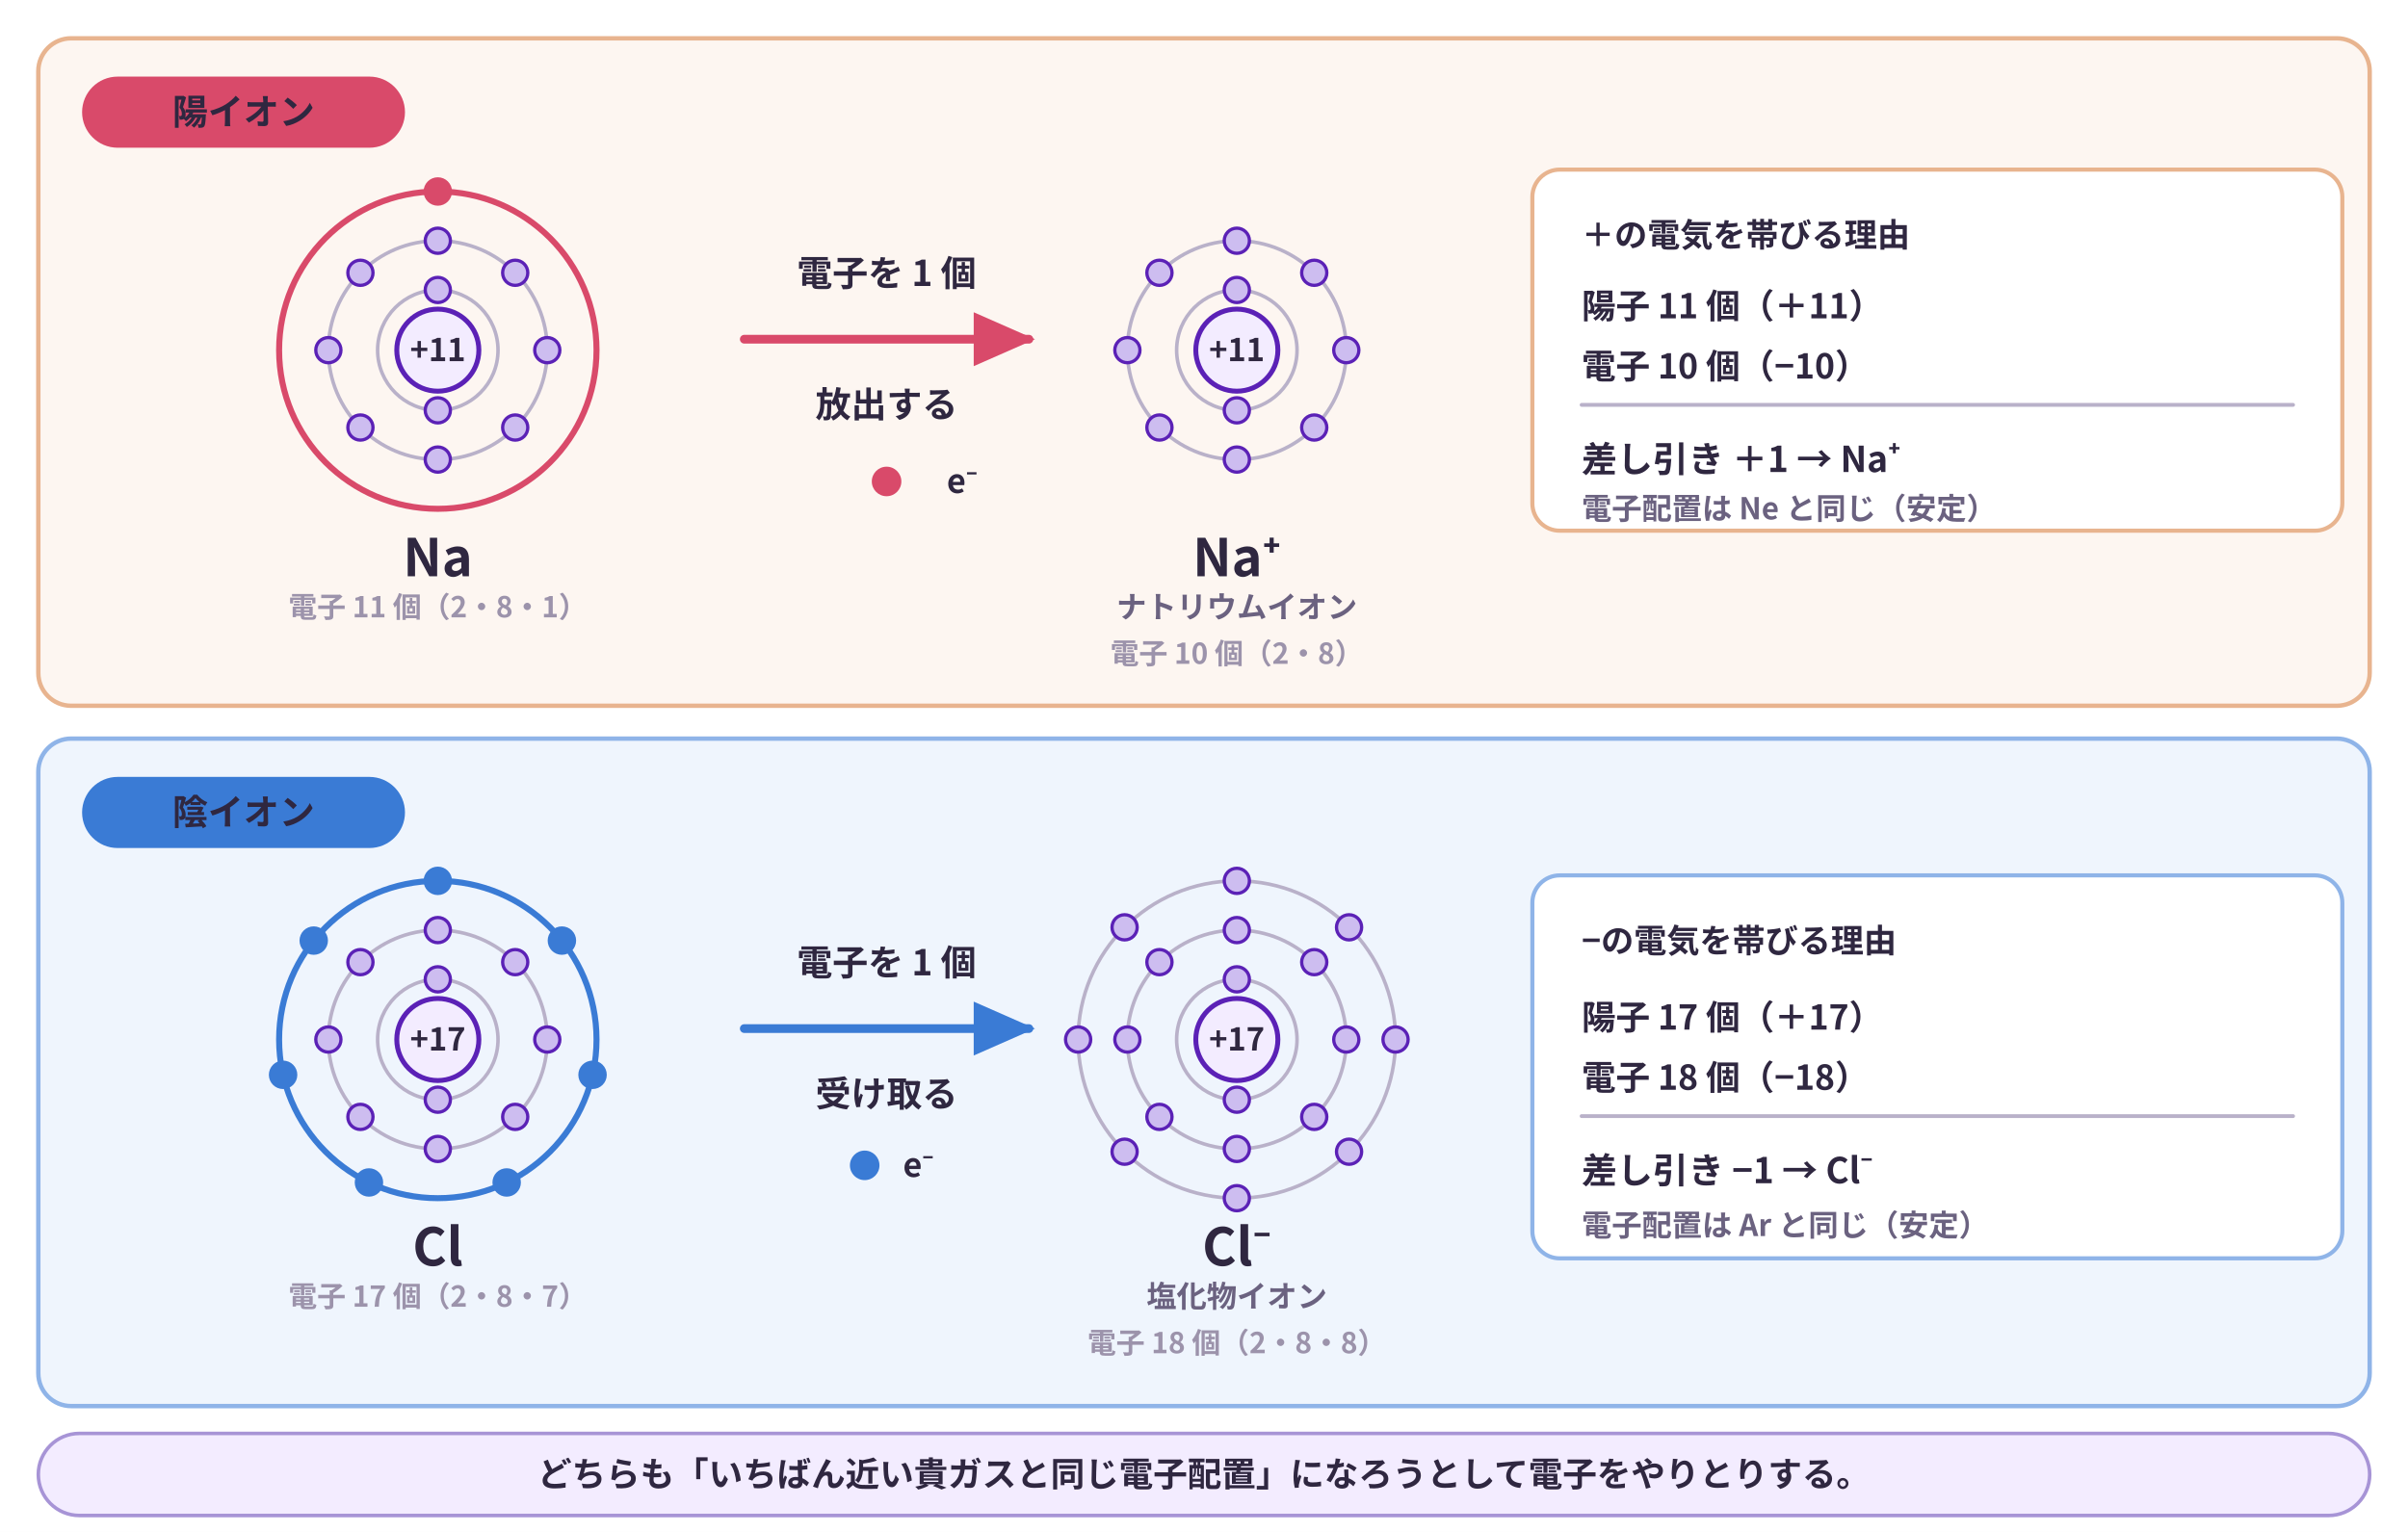
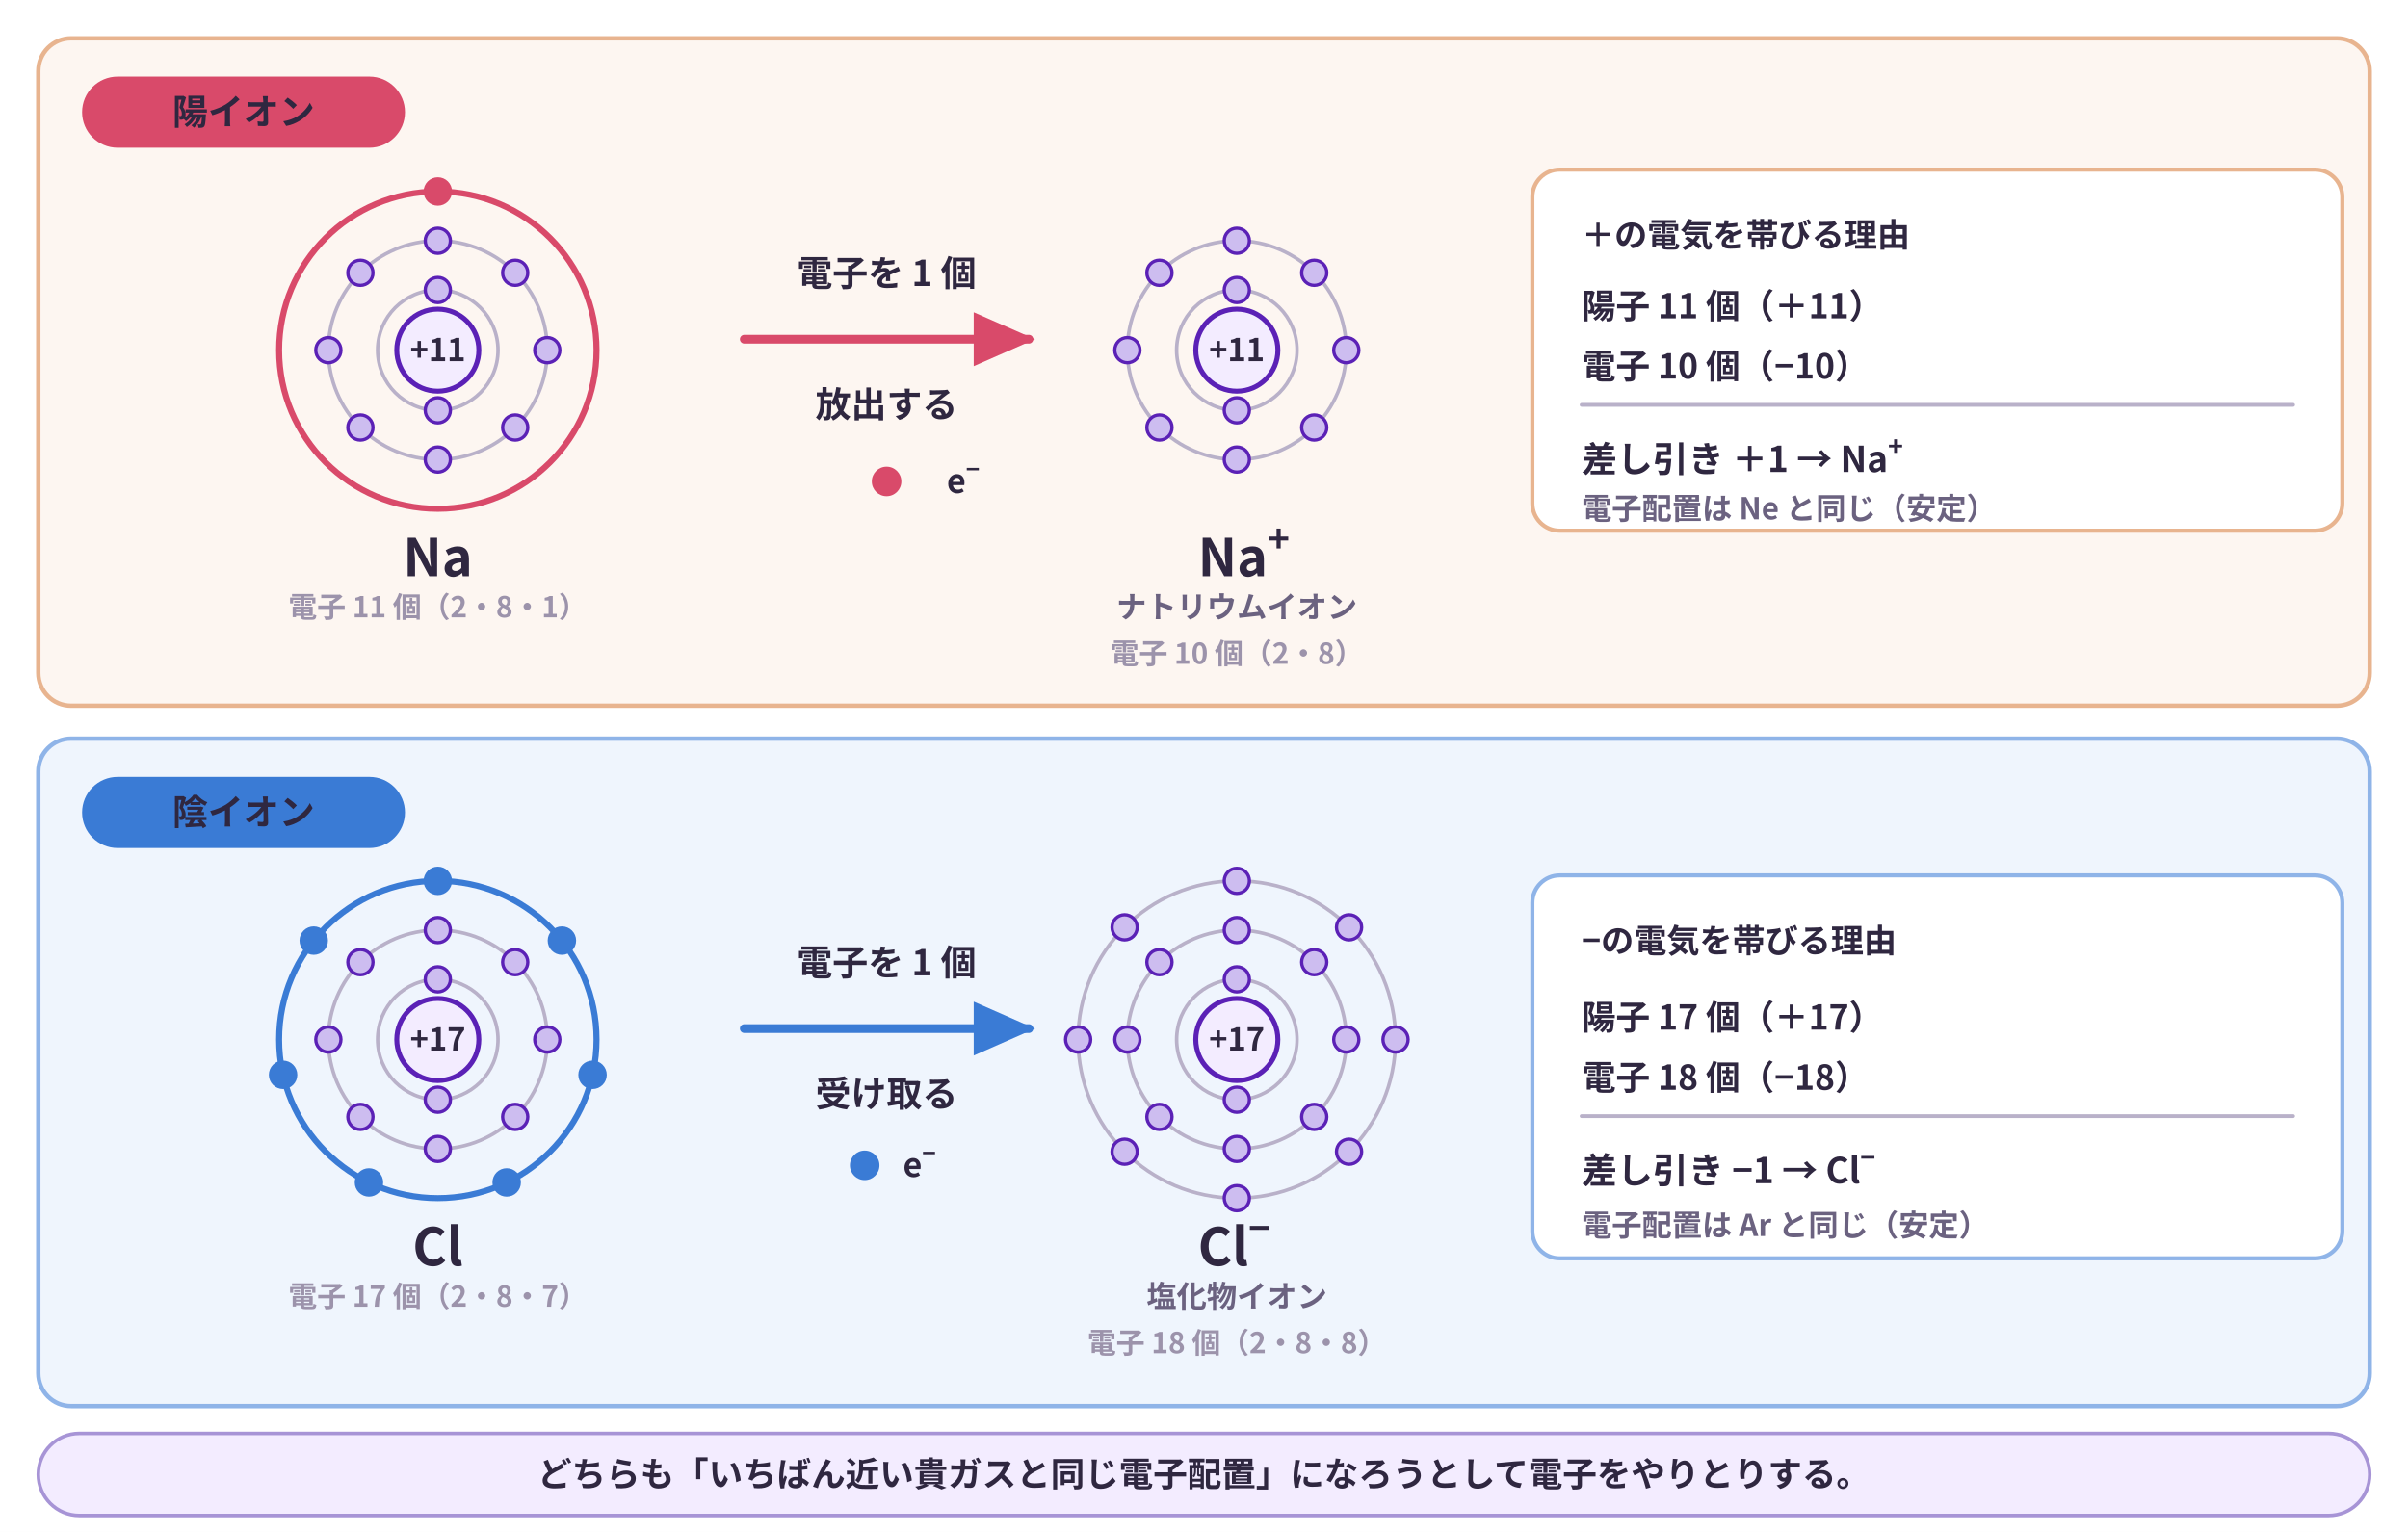
- <svg xmlns="http://www.w3.org/2000/svg" viewBox="0 0 880 560" width="880" height="560" role="img" aria-label="陽イオン・陰イオンの生成（Na→Na⁺、Cl→Cl⁻）">
+ <svg xmlns="http://www.w3.org/2000/svg" viewBox="0 0 880 560" width="880" height="560" role="img" aria-label="陽イオン・陰イオンの生成（Na→Na+、Cl→Cl-）">
  <style>
  .t{font-family:'Hiragino Sans','Hiragino Kaku Gothic ProN','Noto Sans JP','Noto Sans CJK JP','Yu Gothic','Meiryo',sans-serif;fill:#2f2740;}
  .s{font-family:'Hiragino Sans','Hiragino Kaku Gothic ProN','Noto Sans JP','Noto Sans CJK JP','Yu Gothic','Meiryo',sans-serif;fill:#6b6280;}
  .f{font-family:'Hiragino Sans','Hiragino Kaku Gothic ProN','Noto Sans JP','Noto Sans CJK JP','Yu Gothic','Meiryo',sans-serif;fill:#9c93ab;}
  .b{font-weight:700;}
  .eb{font-weight:800;}
  text{dominant-baseline:middle;}
</style>
  <rect x="0" y="0" width="880" height="560" fill="#ffffff" />
  <defs>
    <marker id="ar0" viewBox="0 0 10 10" refX="9" refY="5" markerWidth="7" markerHeight="7" markerUnits="strokeWidth" orient="auto-start-reverse">
      <path d="M0,0.6 L10,5 L0,9.4 z" fill="#2f2740" />
    </marker>
    <marker id="ar1" viewBox="0 0 10 10" refX="9" refY="5" markerWidth="7" markerHeight="7" markerUnits="strokeWidth" orient="auto-start-reverse">
      <path d="M0,0.6 L10,5 L0,9.4 z" fill="#d94a6a" />
    </marker>
    <marker id="ar2" viewBox="0 0 10 10" refX="9" refY="5" markerWidth="7" markerHeight="7" markerUnits="strokeWidth" orient="auto-start-reverse">
      <path d="M0,0.6 L10,5 L0,9.4 z" fill="#3a7bd5" />
    </marker>
    <marker id="ar3" viewBox="0 0 10 10" refX="9" refY="5" markerWidth="7" markerHeight="7" markerUnits="strokeWidth" orient="auto-start-reverse">
      <path d="M0,0.6 L10,5 L0,9.4 z" fill="#7c3aed" />
    </marker>
  </defs>
  <rect x="14" y="14" width="852" height="244" rx="12" fill="#fdf6f1" stroke="#e8b48f" stroke-width="1.6" />
  <rect x="30" y="28" width="118" height="26" rx="13" fill="#d94a6a" stroke="none" stroke-width="0" />
  <text x="89" y="41" class="t eb" font-size="13" text-anchor="middle" fill="#ffffff">陽イオン</text>
  <circle cx="160" cy="128" r="22" fill="none" stroke="#b9b1c9" stroke-width="1.3" />
  <circle cx="160" cy="128" r="40" fill="none" stroke="#b9b1c9" stroke-width="1.3" />
  <circle cx="160" cy="128" r="58" fill="none" stroke="#d94a6a" stroke-width="2.2" />
  <circle cx="160" cy="128" r="15" fill="#f3ecff" stroke="#5b21b6" stroke-width="1.8" />
  <text x="160" y="128" class="t eb" font-size="11.5" text-anchor="middle" fill="#5b21b6">+11</text>
  <circle cx="160" cy="106" r="4.6" fill="#cdbdf0" stroke="#5b21b6" stroke-width="1.2" />
  <circle cx="160" cy="150" r="4.6" fill="#cdbdf0" stroke="#5b21b6" stroke-width="1.2" />
  <circle cx="160" cy="88" r="4.6" fill="#cdbdf0" stroke="#5b21b6" stroke-width="1.2" />
  <circle cx="188.284" cy="99.716" r="4.6" fill="#cdbdf0" stroke="#5b21b6" stroke-width="1.2" />
  <circle cx="200" cy="128" r="4.6" fill="#cdbdf0" stroke="#5b21b6" stroke-width="1.2" />
  <circle cx="188.284" cy="156.284" r="4.6" fill="#cdbdf0" stroke="#5b21b6" stroke-width="1.2" />
  <circle cx="160" cy="168" r="4.6" fill="#cdbdf0" stroke="#5b21b6" stroke-width="1.2" />
  <circle cx="131.716" cy="156.284" r="4.6" fill="#cdbdf0" stroke="#5b21b6" stroke-width="1.2" />
  <circle cx="120" cy="128" r="4.6" fill="#cdbdf0" stroke="#5b21b6" stroke-width="1.2" />
  <circle cx="131.716" cy="99.716" r="4.6" fill="#cdbdf0" stroke="#5b21b6" stroke-width="1.2" />
  <circle cx="160" cy="70" r="4.6" fill="#d94a6a" stroke="#d94a6a" stroke-width="1.2" />
  <text x="160" y="204" class="t eb" font-size="19" text-anchor="middle" fill="#2f2740">Na</text>
  <text x="160" y="222" class="f b" font-size="10.5" text-anchor="middle">電子 11 個（2・8・1）</text>
  <path d="M272,124 l104,0" fill="none" stroke="#d94a6a" stroke-width="3.2" stroke-linecap="round" stroke-linejoin="round" marker-end="url(#ar1)" />
  <text x="324" y="100" class="t eb" font-size="13" text-anchor="middle" fill="#d94a6a">電子を 1 個</text>
  <text x="324" y="148" class="t eb" font-size="13" text-anchor="middle" fill="#d94a6a">放出する</text>
  <circle cx="324" cy="176" r="5.4" fill="#d94a6a" stroke="none" stroke-width="0" />
-   <text x="346" y="176" class="t eb" font-size="12" text-anchor="start" fill="#d94a6a">e⁻</text>
+   <text x="346" y="176" class="t eb" font-size="12" text-anchor="start" fill="#d94a6a">e<tspan font-size="8.6" dy="-4.3">−</tspan>
+   </text>
  <circle cx="452" cy="128" r="22" fill="none" stroke="#b9b1c9" stroke-width="1.3" />
  <circle cx="452" cy="128" r="40" fill="none" stroke="#b9b1c9" stroke-width="1.3" />
  <circle cx="452" cy="128" r="15" fill="#f3ecff" stroke="#5b21b6" stroke-width="1.8" />
  <text x="452" y="128" class="t eb" font-size="11.5" text-anchor="middle" fill="#5b21b6">+11</text>
  <circle cx="452" cy="106" r="4.6" fill="#cdbdf0" stroke="#5b21b6" stroke-width="1.2" />
  <circle cx="452" cy="150" r="4.6" fill="#cdbdf0" stroke="#5b21b6" stroke-width="1.2" />
  <circle cx="452" cy="88" r="4.6" fill="#cdbdf0" stroke="#5b21b6" stroke-width="1.2" />
  <circle cx="480.284" cy="99.716" r="4.6" fill="#cdbdf0" stroke="#5b21b6" stroke-width="1.2" />
  <circle cx="492" cy="128" r="4.6" fill="#cdbdf0" stroke="#5b21b6" stroke-width="1.2" />
  <circle cx="480.284" cy="156.284" r="4.6" fill="#cdbdf0" stroke="#5b21b6" stroke-width="1.2" />
  <circle cx="452" cy="168" r="4.6" fill="#cdbdf0" stroke="#5b21b6" stroke-width="1.2" />
  <circle cx="423.716" cy="156.284" r="4.6" fill="#cdbdf0" stroke="#5b21b6" stroke-width="1.2" />
  <circle cx="412" cy="128" r="4.6" fill="#cdbdf0" stroke="#5b21b6" stroke-width="1.2" />
  <circle cx="423.716" cy="99.716" r="4.6" fill="#cdbdf0" stroke="#5b21b6" stroke-width="1.2" />
-   <text x="452" y="204" class="t eb" font-size="19" text-anchor="middle" fill="#2f2740">Na⁺</text>
+   <text x="437.78" y="204" class="t eb" font-size="19" text-anchor="start" fill="#2f2740">Na<tspan font-size="13.7" dy="-6.8">+</tspan>
+   </text>
  <text x="452" y="222" class="s b" font-size="11" text-anchor="middle">ナトリウムイオン</text>
  <text x="452" y="239" class="f b" font-size="10.5" text-anchor="middle">電子 10 個（2・8）</text>
  <rect x="560" y="62" width="296" height="132" rx="10" fill="#ffffff" stroke="#e8b48f" stroke-width="1.5" />
  <text x="578" y="86" class="t eb" font-size="12" text-anchor="start" fill="#a9591f">＋の電気を帯びる理由</text>
  <text x="578" y="112" class="t b" font-size="12.5" text-anchor="start">陽子 11 個（＋11）</text>
  <text x="578" y="134" class="t b" font-size="12.5" text-anchor="start">電子 10 個（−10）</text>
  <line x1="578" y1="148" x2="838" y2="148" stroke="#b9b1c9" stroke-width="1.4" stroke-linecap="round" />
-   <text x="578" y="168" class="t eb" font-size="13" text-anchor="start" fill="#d94a6a">差し引き ＋1 → Na⁺</text>
+   <text x="578" y="168" class="t eb" font-size="13" text-anchor="start" fill="#d94a6a">差し引き ＋1 → Na<tspan font-size="9.4" dy="-4.7">+</tspan>
+   </text>
  <text x="578" y="186" class="s b" font-size="11" text-anchor="start">電子配置は Ne と同じ（安定）</text>
  <rect x="14" y="270" width="852" height="244" rx="12" fill="#eff5fd" stroke="#8fb4e8" stroke-width="1.6" />
  <rect x="30" y="284" width="118" height="26" rx="13" fill="#3a7bd5" stroke="none" stroke-width="0" />
  <text x="89" y="297" class="t eb" font-size="13" text-anchor="middle" fill="#ffffff">陰イオン</text>
  <circle cx="160" cy="380" r="22" fill="none" stroke="#b9b1c9" stroke-width="1.3" />
  <circle cx="160" cy="380" r="40" fill="none" stroke="#b9b1c9" stroke-width="1.3" />
  <circle cx="160" cy="380" r="58" fill="none" stroke="#3a7bd5" stroke-width="2.2" />
  <circle cx="160" cy="380" r="15" fill="#f3ecff" stroke="#5b21b6" stroke-width="1.8" />
  <text x="160" y="380" class="t eb" font-size="11.5" text-anchor="middle" fill="#5b21b6">+17</text>
  <circle cx="160" cy="358" r="4.6" fill="#cdbdf0" stroke="#5b21b6" stroke-width="1.2" />
  <circle cx="160" cy="402" r="4.6" fill="#cdbdf0" stroke="#5b21b6" stroke-width="1.2" />
  <circle cx="160" cy="340" r="4.6" fill="#cdbdf0" stroke="#5b21b6" stroke-width="1.2" />
  <circle cx="188.284" cy="351.716" r="4.6" fill="#cdbdf0" stroke="#5b21b6" stroke-width="1.2" />
  <circle cx="200" cy="380" r="4.6" fill="#cdbdf0" stroke="#5b21b6" stroke-width="1.2" />
  <circle cx="188.284" cy="408.284" r="4.6" fill="#cdbdf0" stroke="#5b21b6" stroke-width="1.2" />
  <circle cx="160" cy="420" r="4.6" fill="#cdbdf0" stroke="#5b21b6" stroke-width="1.2" />
  <circle cx="131.716" cy="408.284" r="4.6" fill="#cdbdf0" stroke="#5b21b6" stroke-width="1.2" />
  <circle cx="120" cy="380" r="4.6" fill="#cdbdf0" stroke="#5b21b6" stroke-width="1.2" />
  <circle cx="131.716" cy="351.716" r="4.6" fill="#cdbdf0" stroke="#5b21b6" stroke-width="1.2" />
  <circle cx="160" cy="322" r="4.6" fill="#3a7bd5" stroke="#3a7bd5" stroke-width="1.2" />
  <circle cx="205.346" cy="343.838" r="4.6" fill="#3a7bd5" stroke="#3a7bd5" stroke-width="1.2" />
  <circle cx="216.546" cy="392.906" r="4.6" fill="#3a7bd5" stroke="#3a7bd5" stroke-width="1.2" />
  <circle cx="185.165" cy="432.256" r="4.6" fill="#3a7bd5" stroke="#3a7bd5" stroke-width="1.2" />
  <circle cx="134.835" cy="432.256" r="4.6" fill="#3a7bd5" stroke="#3a7bd5" stroke-width="1.2" />
  <circle cx="103.454" cy="392.906" r="4.6" fill="#3a7bd5" stroke="#3a7bd5" stroke-width="1.2" />
  <circle cx="114.654" cy="343.838" r="4.6" fill="#3a7bd5" stroke="#3a7bd5" stroke-width="1.2" />
  <text x="160" y="456" class="t eb" font-size="19" text-anchor="middle" fill="#2f2740">Cl</text>
  <text x="160" y="474" class="f b" font-size="10.5" text-anchor="middle">電子 17 個（2・8・7）</text>
  <path d="M272,376 l104,0" fill="none" stroke="#3a7bd5" stroke-width="3.2" stroke-linecap="round" stroke-linejoin="round" marker-end="url(#ar2)" />
  <text x="324" y="352" class="t eb" font-size="13" text-anchor="middle" fill="#3a7bd5">電子を 1 個</text>
  <text x="324" y="400" class="t eb" font-size="13" text-anchor="middle" fill="#3a7bd5">受け取る</text>
  <circle cx="316" cy="426" r="5.4" fill="#3a7bd5" stroke="none" stroke-width="0" />
-   <text x="330" y="426" class="t eb" font-size="12" text-anchor="start" fill="#3a7bd5">e⁻</text>
+   <text x="330" y="426" class="t eb" font-size="12" text-anchor="start" fill="#3a7bd5">e<tspan font-size="8.6" dy="-4.3">−</tspan>
+   </text>
  <circle cx="452" cy="380" r="22" fill="none" stroke="#b9b1c9" stroke-width="1.3" />
  <circle cx="452" cy="380" r="40" fill="none" stroke="#b9b1c9" stroke-width="1.3" />
  <circle cx="452" cy="380" r="58" fill="none" stroke="#b9b1c9" stroke-width="1.3" />
  <circle cx="452" cy="380" r="15" fill="#f3ecff" stroke="#5b21b6" stroke-width="1.8" />
  <text x="452" y="380" class="t eb" font-size="11.5" text-anchor="middle" fill="#5b21b6">+17</text>
  <circle cx="452" cy="358" r="4.6" fill="#cdbdf0" stroke="#5b21b6" stroke-width="1.2" />
  <circle cx="452" cy="402" r="4.6" fill="#cdbdf0" stroke="#5b21b6" stroke-width="1.2" />
  <circle cx="452" cy="340" r="4.6" fill="#cdbdf0" stroke="#5b21b6" stroke-width="1.2" />
  <circle cx="480.284" cy="351.716" r="4.6" fill="#cdbdf0" stroke="#5b21b6" stroke-width="1.2" />
  <circle cx="492" cy="380" r="4.6" fill="#cdbdf0" stroke="#5b21b6" stroke-width="1.2" />
  <circle cx="480.284" cy="408.284" r="4.6" fill="#cdbdf0" stroke="#5b21b6" stroke-width="1.2" />
  <circle cx="452" cy="420" r="4.6" fill="#cdbdf0" stroke="#5b21b6" stroke-width="1.2" />
  <circle cx="423.716" cy="408.284" r="4.6" fill="#cdbdf0" stroke="#5b21b6" stroke-width="1.2" />
  <circle cx="412" cy="380" r="4.6" fill="#cdbdf0" stroke="#5b21b6" stroke-width="1.2" />
  <circle cx="423.716" cy="351.716" r="4.6" fill="#cdbdf0" stroke="#5b21b6" stroke-width="1.2" />
  <circle cx="452" cy="322" r="4.6" fill="#cdbdf0" stroke="#5b21b6" stroke-width="1.2" />
  <circle cx="493.012" cy="338.988" r="4.6" fill="#cdbdf0" stroke="#5b21b6" stroke-width="1.2" />
  <circle cx="510" cy="380" r="4.6" fill="#cdbdf0" stroke="#5b21b6" stroke-width="1.2" />
  <circle cx="493.012" cy="421.012" r="4.6" fill="#cdbdf0" stroke="#5b21b6" stroke-width="1.2" />
  <circle cx="452" cy="438" r="4.6" fill="#cdbdf0" stroke="#5b21b6" stroke-width="1.2" />
  <circle cx="410.988" cy="421.012" r="4.6" fill="#cdbdf0" stroke="#5b21b6" stroke-width="1.2" />
  <circle cx="394" cy="380" r="4.6" fill="#cdbdf0" stroke="#5b21b6" stroke-width="1.2" />
  <circle cx="410.988" cy="338.988" r="4.6" fill="#cdbdf0" stroke="#5b21b6" stroke-width="1.2" />
-   <text x="452" y="456" class="t eb" font-size="19" text-anchor="middle" fill="#2f2740">Cl⁻</text>
+   <text x="437.78" y="456" class="t eb" font-size="19" text-anchor="start" fill="#2f2740">Cl<tspan font-size="13.7" dy="-6.8">−</tspan>
+   </text>
  <text x="452" y="474" class="s b" font-size="11" text-anchor="middle">塩化物イオン</text>
  <text x="452" y="491" class="f b" font-size="10.5" text-anchor="middle">電子 18 個（2・8・8）</text>
  <rect x="560" y="320" width="296" height="140" rx="10" fill="#ffffff" stroke="#8fb4e8" stroke-width="1.5" />
  <text x="578" y="344" class="t eb" font-size="12" text-anchor="start" fill="#1f5390">−の電気を帯びる理由</text>
  <text x="578" y="372" class="t b" font-size="12.5" text-anchor="start">陽子 17 個（＋17）</text>
  <text x="578" y="394" class="t b" font-size="12.5" text-anchor="start">電子 18 個（−18）</text>
  <line x1="578" y1="408" x2="838" y2="408" stroke="#b9b1c9" stroke-width="1.4" stroke-linecap="round" />
-   <text x="578" y="428" class="t eb" font-size="13" text-anchor="start" fill="#3a7bd5">差し引き −1 → Cl⁻</text>
+   <text x="578" y="428" class="t eb" font-size="13" text-anchor="start" fill="#3a7bd5">差し引き −1 → Cl<tspan font-size="9.4" dy="-4.7">−</tspan>
+   </text>
  <text x="578" y="448" class="s b" font-size="11" text-anchor="start">電子配置は Ar と同じ（安定）</text>
  <rect x="14" y="524" width="852" height="30" rx="15" fill="#f3ecff" stroke="#a794d6" stroke-width="1.3" />
  <text x="440" y="539" class="t eb" font-size="12.5" text-anchor="middle" fill="#5b21b6">どちらも「いちばん近い貴ガスと同じ電子配置」になろうとして電子をやりとりする。</text>
</svg>
